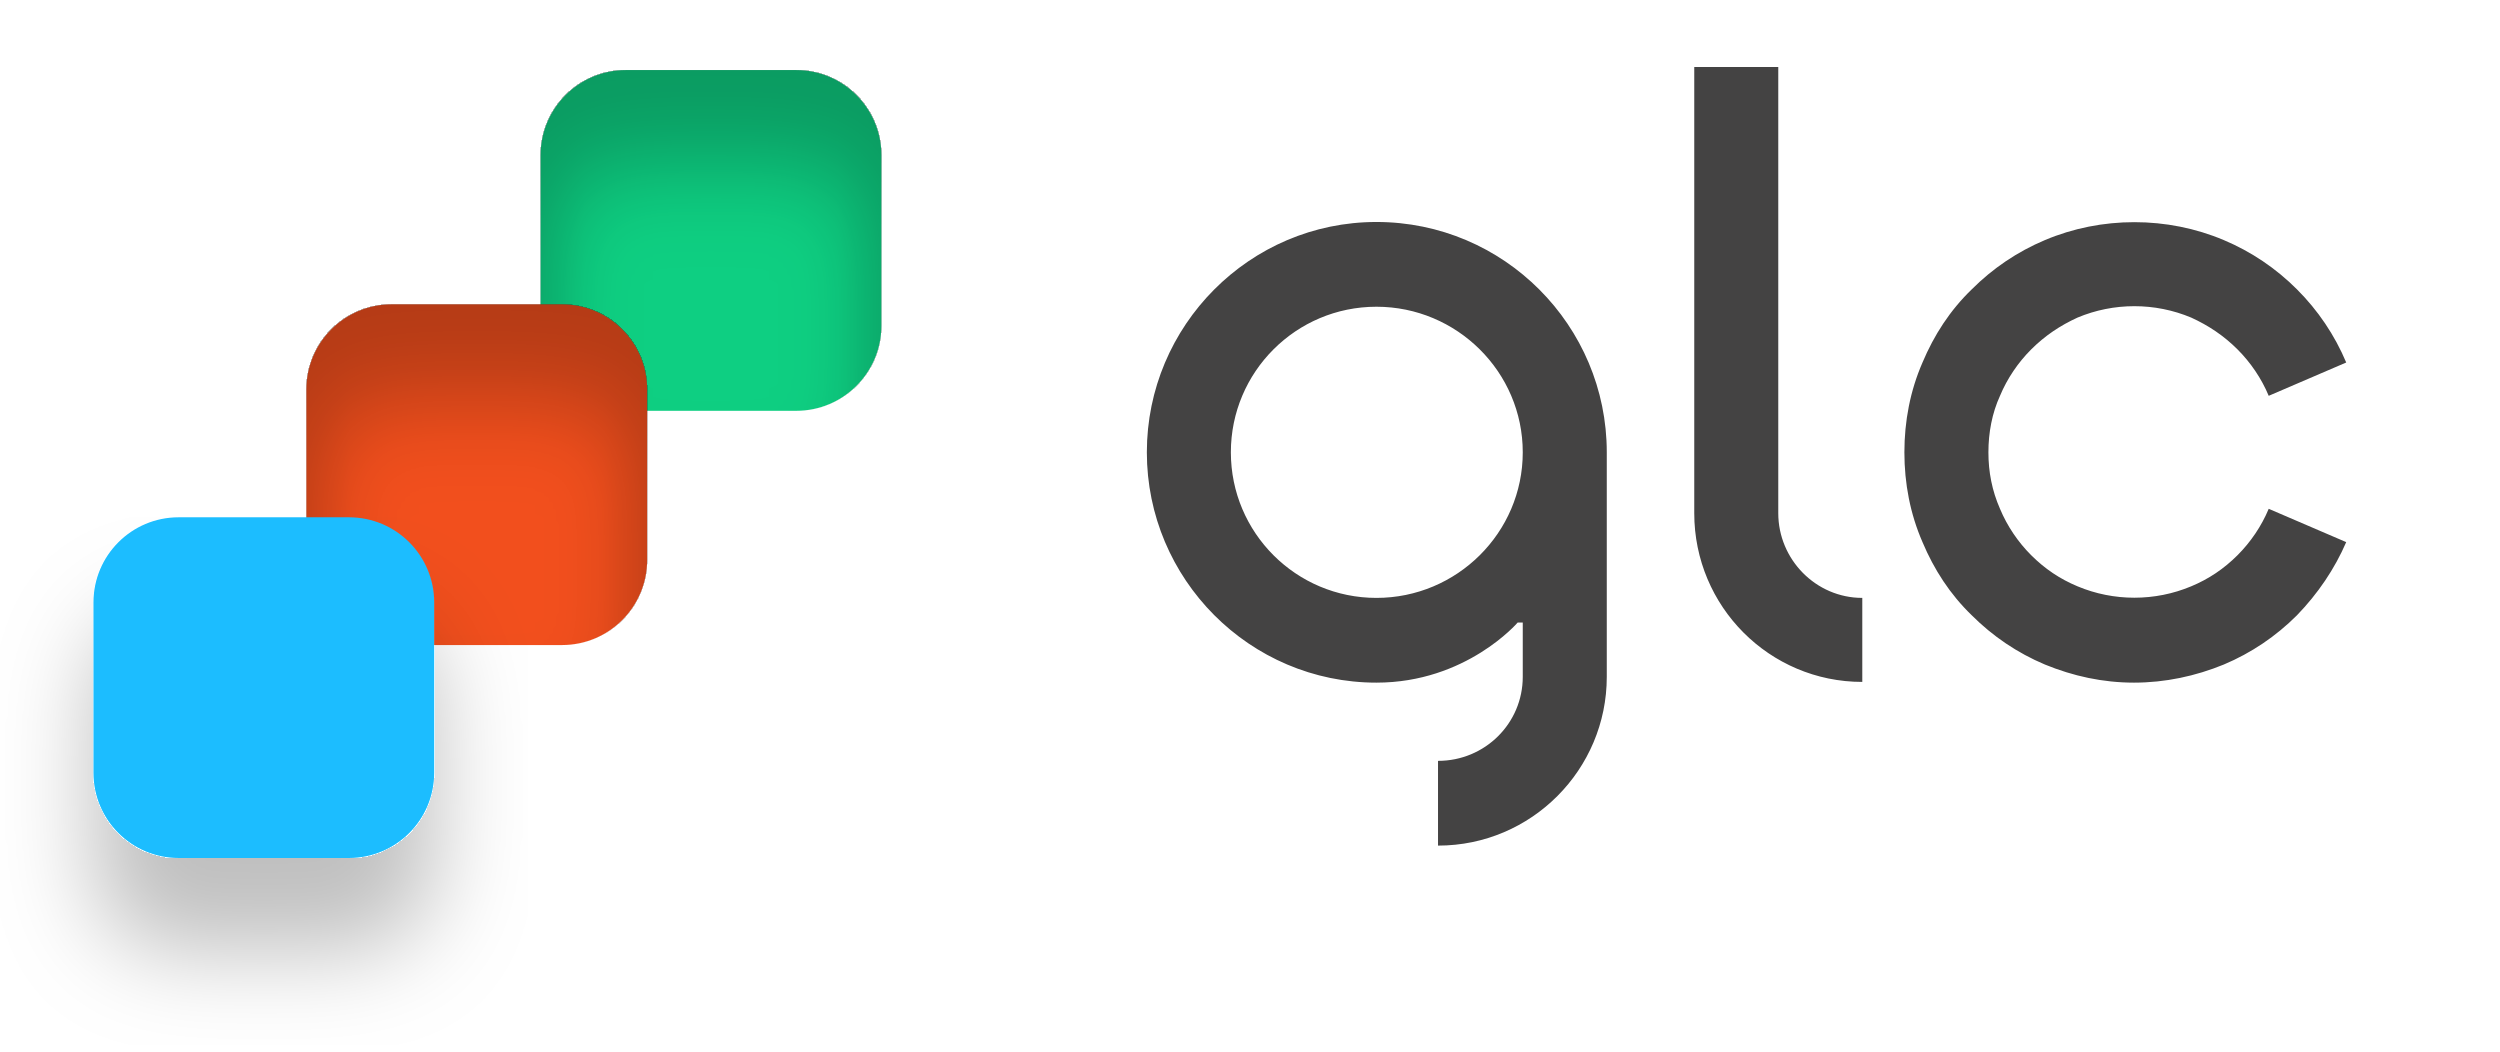
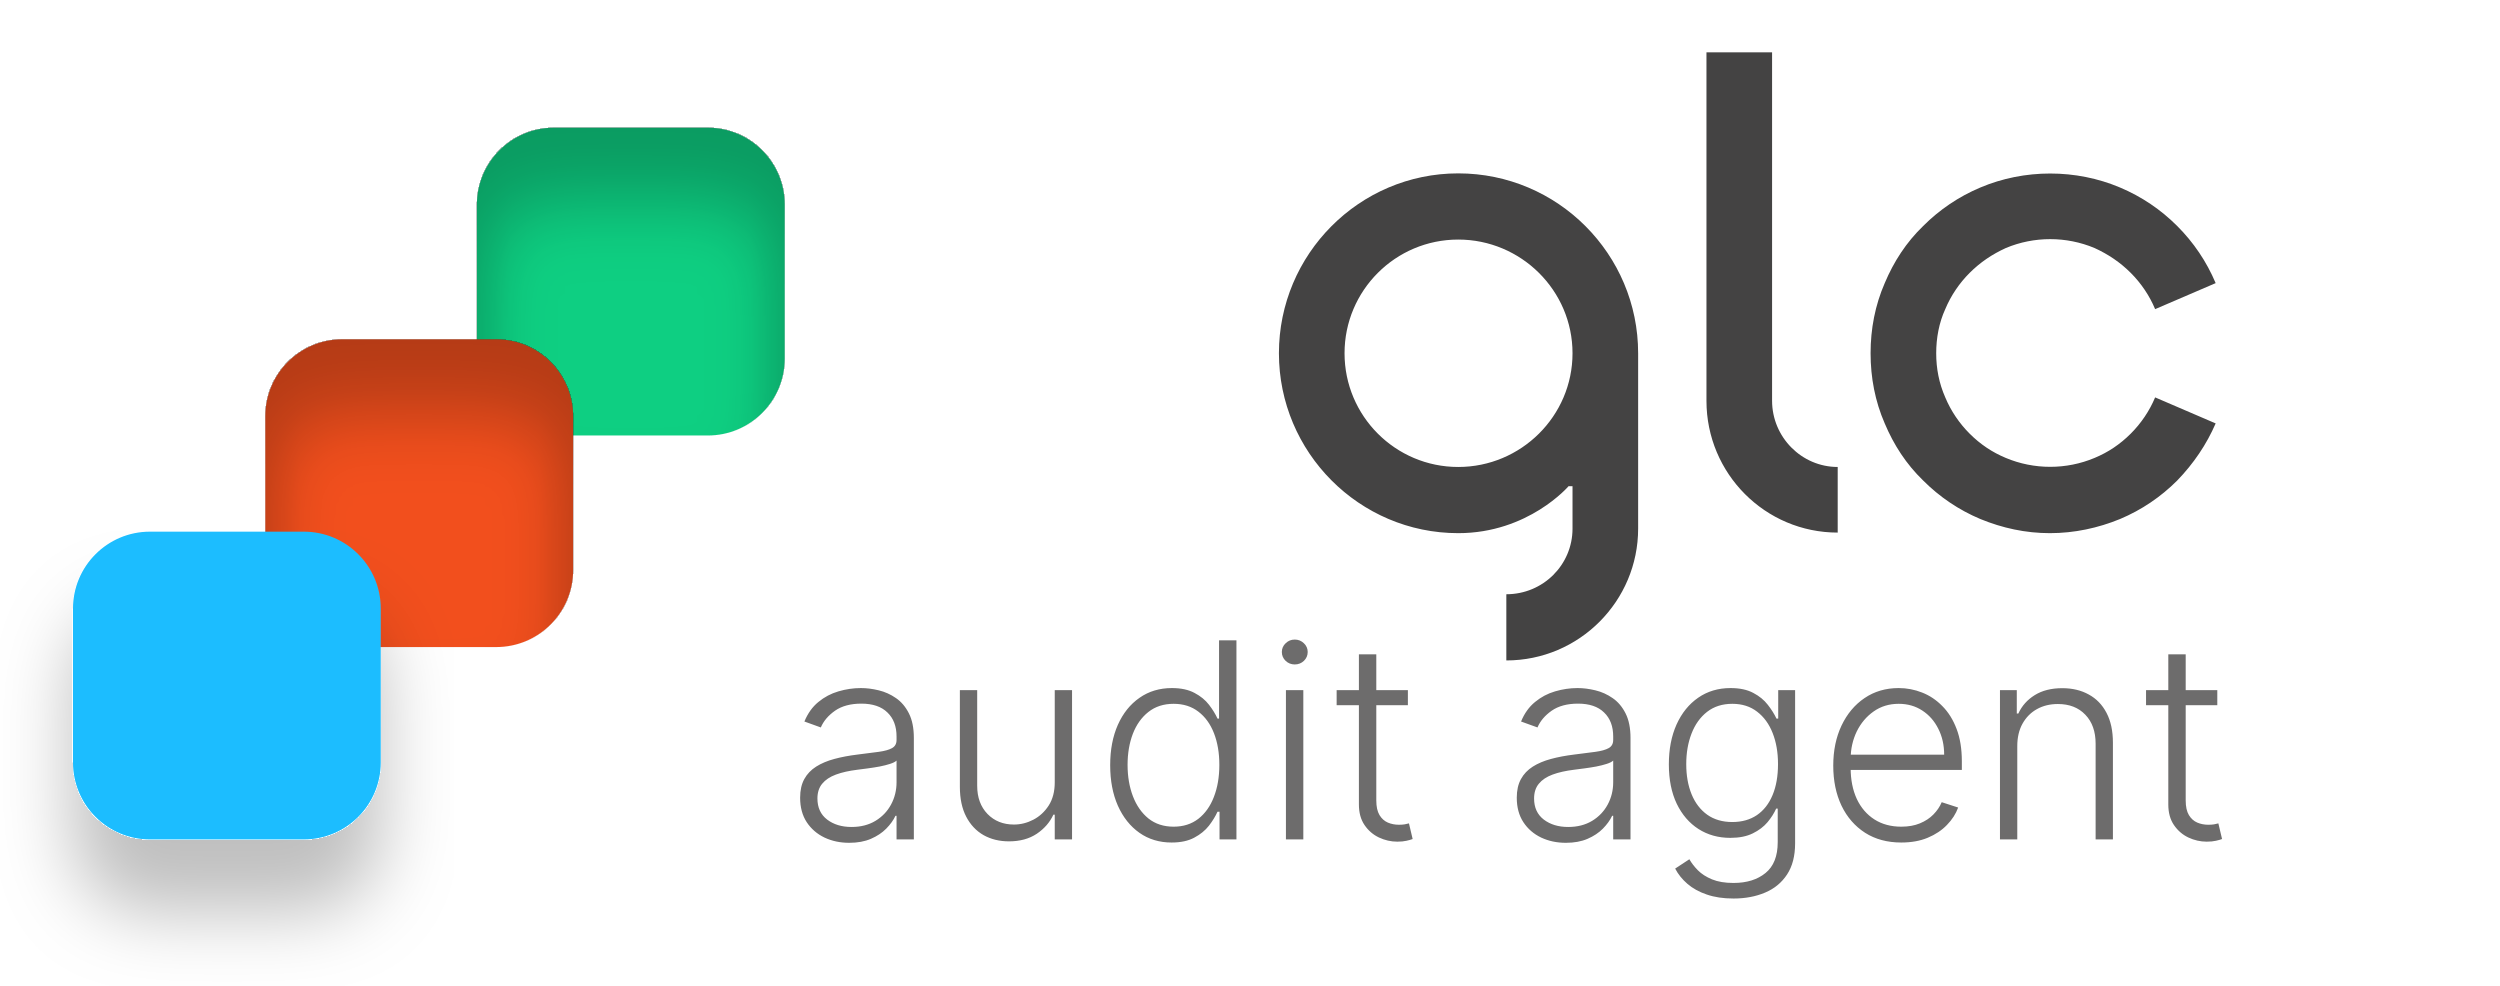
- <svg xmlns="http://www.w3.org/2000/svg" width="107" height="45" viewBox="0 0 107 45" fill="none">
-   <g filter="url(#filter0_i_524_245)">
-     <path d="M34.076 3H26.785C24.772 3 23.139 4.632 23.139 6.646V13.937C23.139 15.95 24.772 17.582 26.785 17.582H34.076C36.09 17.582 37.722 15.95 37.722 13.937V6.646C37.722 4.632 36.09 3 34.076 3Z" fill="#0ECF82" />
+ <svg xmlns="http://www.w3.org/2000/svg" width="137" height="54" viewBox="0 0 137 54" fill="none">
+   <g filter="url(#filter0_i_2001_46)">
+     <path d="M38.784 7H30.352C28.023 7 26.135 8.887 26.135 11.216V19.648C26.135 21.977 28.023 23.865 30.352 23.865H38.784C41.113 23.865 43 21.977 43 19.648V11.216C43 8.887 41.113 7 38.784 7Z" fill="#0ECF82" />
  </g>
-   <g filter="url(#filter1_i_524_245)">
-     <path d="M24.051 13.026H16.76C14.746 13.026 13.114 14.658 13.114 16.671V23.962C13.114 25.976 14.746 27.608 16.76 27.608H24.051C26.065 27.608 27.697 25.976 27.697 23.962V16.671C27.697 14.658 26.065 13.026 24.051 13.026Z" fill="#F24F1D" />
+   <g filter="url(#filter1_i_2001_46)">
+     <path d="M27.19 18.595H18.757C16.428 18.595 14.541 20.482 14.541 22.811V31.243C14.541 33.572 16.428 35.459 18.757 35.459H27.19C29.518 35.459 31.406 33.572 31.406 31.243V22.811C31.406 20.482 29.518 18.595 27.19 18.595Z" fill="#F24F1D" />
  </g>
-   <g filter="url(#filter2_d_524_245)">
-     <path d="M14.937 22.14H7.646C5.632 22.14 4 23.772 4 25.785V33.077C4 35.09 5.632 36.722 7.646 36.722H14.937C16.95 36.722 18.583 35.09 18.583 33.077V25.785C18.583 23.772 16.95 22.14 14.937 22.14Z" fill="#1CBDFF" />
+   <g filter="url(#filter2_d_2001_46)">
+     <path d="M16.649 29.135H8.216C5.888 29.135 4 31.023 4 33.351V41.784C4 44.112 5.888 46 8.216 46H16.649C18.977 46 20.865 44.112 20.865 41.784V33.351C20.865 31.023 18.977 29.135 16.649 29.135Z" fill="#1CBDFF" />
  </g>
-   <path d="M58.912 9.501C64.368 9.501 68.77 13.934 68.77 19.359V28.969C68.77 32.937 65.546 36.192 61.547 36.192V32.565C63.562 32.565 65.174 30.953 65.174 28.969V26.644H64.957C64.957 26.644 62.756 29.217 58.912 29.217C53.487 29.217 49.085 24.784 49.085 19.359C49.085 13.934 53.487 9.501 58.912 9.501ZM58.912 25.59C62.353 25.59 65.174 22.8 65.174 19.359C65.174 15.918 62.353 13.128 58.912 13.128C55.471 13.128 52.681 15.918 52.681 19.359C52.681 22.8 55.471 25.59 58.912 25.59ZM76.11 21.963C76.11 23.947 77.722 25.59 79.706 25.59V29.186C75.738 29.186 72.514 25.962 72.514 21.963V2.867H76.11V21.963ZM97.101 21.777L100.418 23.203C99.922 24.35 99.209 25.404 98.31 26.334C97.411 27.233 96.357 27.946 95.179 28.442C93.97 28.938 92.668 29.217 91.335 29.217C90.002 29.217 88.731 28.938 87.522 28.442C86.344 27.946 85.29 27.233 84.391 26.334C83.461 25.435 82.779 24.381 82.283 23.203C81.756 21.994 81.508 20.692 81.508 19.359C81.508 18.026 81.756 16.724 82.283 15.515C82.779 14.337 83.461 13.283 84.391 12.384C85.29 11.485 86.344 10.772 87.522 10.276C89.94 9.253 92.761 9.253 95.179 10.276C96.357 10.772 97.411 11.485 98.31 12.384C99.209 13.283 99.922 14.337 100.418 15.515L97.101 16.941C96.791 16.197 96.326 15.515 95.768 14.957C95.179 14.368 94.528 13.934 93.784 13.593C92.234 12.942 90.467 12.942 88.917 13.593C88.173 13.934 87.522 14.368 86.933 14.957C86.375 15.515 85.91 16.197 85.6 16.941C85.259 17.685 85.104 18.522 85.104 19.359C85.104 20.196 85.259 21.002 85.6 21.777C85.91 22.521 86.375 23.203 86.933 23.761C87.522 24.35 88.173 24.784 88.917 25.094C90.467 25.745 92.234 25.745 93.784 25.094C94.528 24.784 95.179 24.35 95.768 23.761C96.326 23.203 96.791 22.521 97.101 21.777Z" fill="#444343" />
+   <path d="M46.537 46.186C46.043 46.186 45.592 46.091 45.184 45.899C44.776 45.703 44.451 45.423 44.209 45.057C43.968 44.688 43.847 44.24 43.847 43.715C43.847 43.31 43.923 42.969 44.076 42.692C44.229 42.415 44.445 42.188 44.726 42.01C45.006 41.833 45.338 41.693 45.722 41.59C46.105 41.486 46.528 41.407 46.99 41.35C47.448 41.293 47.835 41.243 48.151 41.201C48.471 41.158 48.714 41.091 48.881 40.998C49.048 40.906 49.131 40.757 49.131 40.551V40.359C49.131 39.801 48.964 39.363 48.63 39.043C48.3 38.72 47.824 38.559 47.203 38.559C46.613 38.559 46.132 38.688 45.759 38.947C45.39 39.207 45.131 39.512 44.981 39.864L44.081 39.539C44.266 39.091 44.522 38.734 44.848 38.468C45.175 38.198 45.541 38.005 45.946 37.887C46.35 37.767 46.761 37.706 47.176 37.706C47.489 37.706 47.814 37.747 48.151 37.829C48.492 37.91 48.808 38.053 49.099 38.255C49.39 38.454 49.626 38.733 49.807 39.091C49.989 39.446 50.079 39.897 50.079 40.444V46H49.131V44.706H49.072C48.959 44.947 48.79 45.181 48.566 45.409C48.343 45.636 48.062 45.822 47.725 45.968C47.387 46.114 46.992 46.186 46.537 46.186ZM46.665 45.318C47.169 45.318 47.606 45.206 47.975 44.983C48.344 44.759 48.629 44.462 48.827 44.093C49.03 43.72 49.131 43.31 49.131 42.863V41.68C49.06 41.748 48.941 41.808 48.774 41.861C48.611 41.914 48.421 41.962 48.204 42.005C47.991 42.044 47.778 42.078 47.565 42.106C47.352 42.135 47.16 42.159 46.99 42.181C46.528 42.238 46.134 42.326 45.807 42.447C45.48 42.568 45.23 42.735 45.056 42.948C44.882 43.157 44.795 43.427 44.795 43.758C44.795 44.255 44.973 44.64 45.328 44.913C45.683 45.183 46.129 45.318 46.665 45.318ZM57.8 42.873V37.818H58.748V46H57.8V44.642H57.726C57.534 45.061 57.23 45.41 56.815 45.691C56.399 45.968 55.892 46.106 55.291 46.106C54.769 46.106 54.306 45.993 53.901 45.766C53.496 45.535 53.178 45.197 52.948 44.754C52.717 44.31 52.601 43.765 52.601 43.118V37.818H53.55V43.06C53.55 43.699 53.738 44.214 54.114 44.604C54.491 44.992 54.974 45.185 55.563 45.185C55.932 45.185 56.288 45.096 56.628 44.919C56.969 44.741 57.25 44.482 57.47 44.141C57.69 43.797 57.8 43.374 57.8 42.873ZM64.204 46.17C63.533 46.17 62.945 45.993 62.441 45.638C61.937 45.283 61.543 44.787 61.259 44.152C60.978 43.516 60.838 42.776 60.838 41.93C60.838 41.089 60.978 40.352 61.259 39.72C61.543 39.084 61.939 38.591 62.447 38.239C62.954 37.884 63.545 37.706 64.22 37.706C64.717 37.706 65.131 37.795 65.461 37.973C65.792 38.147 66.056 38.363 66.255 38.623C66.454 38.882 66.608 39.134 66.719 39.379H66.804V35.091H67.757V46H66.83V44.482H66.719C66.608 44.73 66.452 44.986 66.25 45.249C66.047 45.508 65.779 45.727 65.445 45.904C65.115 46.082 64.701 46.17 64.204 46.17ZM64.316 45.302C64.845 45.302 65.296 45.158 65.669 44.871C66.042 44.58 66.326 44.18 66.521 43.672C66.72 43.161 66.82 42.575 66.82 41.914C66.82 41.261 66.722 40.684 66.527 40.183C66.331 39.679 66.047 39.285 65.674 39.001C65.302 38.713 64.849 38.569 64.316 38.569C63.769 38.569 63.308 38.718 62.931 39.017C62.558 39.311 62.274 39.711 62.079 40.215C61.887 40.719 61.791 41.286 61.791 41.914C61.791 42.55 61.889 43.124 62.084 43.635C62.28 44.146 62.564 44.553 62.937 44.855C63.313 45.153 63.773 45.302 64.316 45.302ZM70.469 46V37.818H71.422V46H70.469ZM70.953 36.412C70.758 36.412 70.591 36.346 70.453 36.215C70.314 36.08 70.245 35.918 70.245 35.73C70.245 35.542 70.314 35.382 70.453 35.251C70.591 35.116 70.758 35.048 70.953 35.048C71.148 35.048 71.315 35.116 71.454 35.251C71.592 35.382 71.662 35.542 71.662 35.73C71.662 35.918 71.592 36.08 71.454 36.215C71.315 36.346 71.148 36.412 70.953 36.412ZM77.152 37.818V38.644H73.248V37.818H77.152ZM74.468 35.858H75.421V43.864C75.421 44.205 75.48 44.473 75.597 44.668C75.714 44.86 75.867 44.997 76.055 45.078C76.243 45.157 76.444 45.196 76.657 45.196C76.781 45.196 76.888 45.189 76.976 45.174C77.065 45.157 77.143 45.139 77.211 45.121L77.413 45.979C77.321 46.014 77.207 46.046 77.072 46.075C76.937 46.106 76.77 46.123 76.572 46.123C76.224 46.123 75.888 46.046 75.565 45.894C75.245 45.741 74.982 45.514 74.776 45.212C74.57 44.91 74.468 44.535 74.468 44.088V35.858ZM85.809 46.186C85.316 46.186 84.865 46.091 84.456 45.899C84.048 45.703 83.723 45.423 83.482 45.057C83.24 44.688 83.119 44.24 83.119 43.715C83.119 43.31 83.196 42.969 83.349 42.692C83.501 42.415 83.718 42.188 83.998 42.01C84.279 41.833 84.611 41.693 84.994 41.59C85.378 41.486 85.8 41.407 86.262 41.35C86.72 41.293 87.107 41.243 87.423 41.201C87.743 41.158 87.986 41.091 88.153 40.998C88.32 40.906 88.403 40.757 88.403 40.551V40.359C88.403 39.801 88.237 39.363 87.903 39.043C87.573 38.72 87.097 38.559 86.475 38.559C85.886 38.559 85.405 38.688 85.032 38.947C84.662 39.207 84.403 39.512 84.254 39.864L83.354 39.539C83.538 39.091 83.794 38.734 84.121 38.468C84.448 38.198 84.813 38.005 85.218 37.887C85.623 37.767 86.033 37.706 86.449 37.706C86.761 37.706 87.086 37.747 87.423 37.829C87.764 37.91 88.08 38.053 88.371 38.255C88.663 38.454 88.899 38.733 89.08 39.091C89.261 39.446 89.352 39.897 89.352 40.444V46H88.403V44.706H88.345C88.231 44.947 88.063 45.181 87.839 45.409C87.615 45.636 87.335 45.822 86.997 45.968C86.66 46.114 86.264 46.186 85.809 46.186ZM85.937 45.318C86.442 45.318 86.878 45.206 87.248 44.983C87.617 44.759 87.901 44.462 88.1 44.093C88.302 43.72 88.403 43.31 88.403 42.863V41.68C88.332 41.748 88.213 41.808 88.047 41.861C87.883 41.914 87.693 41.962 87.477 42.005C87.264 42.044 87.05 42.078 86.837 42.106C86.624 42.135 86.433 42.159 86.262 42.181C85.8 42.238 85.406 42.326 85.08 42.447C84.753 42.568 84.503 42.735 84.329 42.948C84.155 43.157 84.068 43.427 84.068 43.758C84.068 44.255 84.245 44.64 84.6 44.913C84.955 45.183 85.401 45.318 85.937 45.318ZM94.995 49.239C94.438 49.239 93.95 49.166 93.531 49.02C93.111 48.878 92.758 48.683 92.47 48.434C92.183 48.186 91.959 47.907 91.799 47.598L92.577 47.087C92.694 47.293 92.85 47.495 93.046 47.694C93.245 47.893 93.502 48.058 93.818 48.189C94.138 48.321 94.53 48.386 94.995 48.386C95.72 48.386 96.304 48.205 96.748 47.843C97.195 47.481 97.419 46.918 97.419 46.154V44.311H97.334C97.224 44.56 97.066 44.809 96.86 45.057C96.654 45.302 96.384 45.506 96.05 45.67C95.72 45.833 95.31 45.915 94.82 45.915C94.166 45.915 93.585 45.753 93.078 45.43C92.573 45.107 92.176 44.645 91.885 44.045C91.597 43.441 91.453 42.722 91.453 41.888C91.453 41.06 91.593 40.332 91.874 39.704C92.158 39.075 92.554 38.585 93.062 38.234C93.57 37.882 94.161 37.706 94.835 37.706C95.336 37.706 95.752 37.795 96.082 37.973C96.412 38.147 96.677 38.363 96.876 38.623C97.078 38.882 97.236 39.134 97.35 39.379H97.446V37.818H98.372V46.213C98.372 46.906 98.225 47.475 97.93 47.923C97.636 48.37 97.234 48.701 96.727 48.914C96.219 49.13 95.642 49.239 94.995 49.239ZM94.931 45.047C95.457 45.047 95.906 44.92 96.279 44.668C96.652 44.413 96.938 44.047 97.137 43.571C97.335 43.095 97.435 42.529 97.435 41.872C97.435 41.233 97.337 40.666 97.142 40.173C96.947 39.675 96.663 39.285 96.29 39.001C95.92 38.713 95.468 38.569 94.931 38.569C94.385 38.569 93.923 38.717 93.546 39.011C93.17 39.306 92.886 39.704 92.694 40.205C92.502 40.702 92.406 41.258 92.406 41.872C92.406 42.497 92.504 43.049 92.7 43.528C92.895 44.004 93.181 44.377 93.557 44.647C93.933 44.913 94.392 45.047 94.931 45.047ZM104.191 46.17C103.427 46.17 102.767 45.993 102.209 45.638C101.651 45.279 101.22 44.784 100.915 44.152C100.613 43.516 100.462 42.784 100.462 41.957C100.462 41.133 100.613 40.402 100.915 39.762C101.22 39.12 101.641 38.617 102.177 38.255C102.717 37.889 103.34 37.706 104.047 37.706C104.491 37.706 104.919 37.788 105.33 37.951C105.742 38.111 106.112 38.358 106.438 38.692C106.769 39.022 107.03 39.439 107.221 39.944C107.413 40.444 107.509 41.037 107.509 41.723V42.191H101.117V41.355H106.54C106.54 40.83 106.433 40.357 106.22 39.938C106.01 39.516 105.718 39.182 105.341 38.937C104.968 38.692 104.537 38.569 104.047 38.569C103.528 38.569 103.072 38.708 102.678 38.985C102.284 39.262 101.975 39.627 101.751 40.082C101.531 40.537 101.419 41.034 101.415 41.574V42.074C101.415 42.724 101.527 43.292 101.751 43.779C101.978 44.262 102.3 44.636 102.715 44.903C103.131 45.169 103.622 45.302 104.191 45.302C104.578 45.302 104.917 45.242 105.208 45.121C105.503 45 105.749 44.839 105.948 44.636C106.151 44.43 106.303 44.205 106.406 43.96L107.307 44.253C107.182 44.597 106.978 44.915 106.694 45.206C106.414 45.498 106.062 45.732 105.639 45.909C105.22 46.084 104.737 46.17 104.191 46.17ZM110.547 40.886V46H109.598V37.818H110.52V39.102H110.605C110.797 38.683 111.095 38.347 111.5 38.095C111.908 37.84 112.413 37.712 113.013 37.712C113.563 37.712 114.046 37.827 114.462 38.058C114.881 38.285 115.206 38.621 115.437 39.065C115.671 39.508 115.788 40.054 115.788 40.7V46H114.84V40.758C114.84 40.087 114.652 39.556 114.275 39.166C113.902 38.775 113.402 38.58 112.773 38.58C112.343 38.58 111.962 38.672 111.628 38.857C111.294 39.041 111.03 39.308 110.834 39.656C110.642 40 110.547 40.41 110.547 40.886ZM121.508 37.818V38.644H117.603V37.818H121.508ZM118.823 35.858H119.776V43.864C119.776 44.205 119.835 44.473 119.952 44.668C120.069 44.86 120.222 44.997 120.41 45.078C120.599 45.157 120.799 45.196 121.012 45.196C121.137 45.196 121.243 45.189 121.332 45.174C121.421 45.157 121.499 45.139 121.566 45.121L121.769 45.979C121.676 46.014 121.563 46.046 121.428 46.075C121.293 46.106 121.126 46.123 120.927 46.123C120.579 46.123 120.243 46.046 119.92 45.894C119.601 45.741 119.338 45.514 119.132 45.212C118.926 44.91 118.823 44.535 118.823 44.088V35.858Z" fill="#444343" fill-opacity="0.78" />
+   <path d="M79.912 9.501C85.368 9.501 89.77 13.934 89.77 19.359V28.969C89.77 32.937 86.546 36.192 82.547 36.192V32.565C84.562 32.565 86.174 30.953 86.174 28.969V26.644H85.957C85.957 26.644 83.756 29.217 79.912 29.217C74.487 29.217 70.085 24.784 70.085 19.359C70.085 13.934 74.487 9.501 79.912 9.501ZM79.912 25.59C83.353 25.59 86.174 22.8 86.174 19.359C86.174 15.918 83.353 13.128 79.912 13.128C76.471 13.128 73.681 15.918 73.681 19.359C73.681 22.8 76.471 25.59 79.912 25.59ZM97.11 21.963C97.11 23.947 98.722 25.59 100.706 25.59V29.186C96.738 29.186 93.514 25.962 93.514 21.963V2.867H97.11V21.963ZM118.101 21.777L121.418 23.203C120.922 24.35 120.209 25.404 119.31 26.334C118.411 27.233 117.357 27.946 116.179 28.442C114.97 28.938 113.668 29.217 112.335 29.217C111.002 29.217 109.731 28.938 108.522 28.442C107.344 27.946 106.29 27.233 105.391 26.334C104.461 25.435 103.779 24.381 103.283 23.203C102.756 21.994 102.508 20.692 102.508 19.359C102.508 18.026 102.756 16.724 103.283 15.515C103.779 14.337 104.461 13.283 105.391 12.384C106.29 11.485 107.344 10.772 108.522 10.276C110.94 9.253 113.761 9.253 116.179 10.276C117.357 10.772 118.411 11.485 119.31 12.384C120.209 13.283 120.922 14.337 121.418 15.515L118.101 16.941C117.791 16.197 117.326 15.515 116.768 14.957C116.179 14.368 115.528 13.934 114.784 13.593C113.234 12.942 111.467 12.942 109.917 13.593C109.173 13.934 108.522 14.368 107.933 14.957C107.375 15.515 106.91 16.197 106.6 16.941C106.259 17.685 106.104 18.522 106.104 19.359C106.104 20.196 106.259 21.002 106.6 21.777C106.91 22.521 107.375 23.203 107.933 23.761C108.522 24.35 109.173 24.784 109.917 25.094C111.467 25.745 113.234 25.745 114.784 25.094C115.528 24.784 116.179 24.35 116.768 23.761C117.326 23.203 117.791 22.521 118.101 21.777Z" fill="#444343" />
  <defs>
-     <filter id="filter0_i_524_245" x="23.139" y="3" width="14.582" height="18.582" filterUnits="userSpaceOnUse" color-interpolation-filters="sRGB">
+     <filter id="filter0_i_2001_46" x="26.135" y="7" width="16.865" height="20.865" filterUnits="userSpaceOnUse" color-interpolation-filters="sRGB">
      <feFlood flood-opacity="0" result="BackgroundImageFix" />
      <feBlend mode="normal" in="SourceGraphic" in2="BackgroundImageFix" result="shape" />
      <feColorMatrix in="SourceAlpha" type="matrix" values="0 0 0 0 0 0 0 0 0 0 0 0 0 0 0 0 0 0 127 0" result="hardAlpha" />
      <feOffset dy="4" />
      <feGaussianBlur stdDeviation="2" />
      <feComposite in2="hardAlpha" operator="arithmetic" k2="-1" k3="1" />
      <feColorMatrix type="matrix" values="0 0 0 0 0 0 0 0 0 0 0 0 0 0 0 0 0 0 0.25 0" />
-       <feBlend mode="normal" in2="shape" result="effect1_innerShadow_524_245" />
+       <feBlend mode="normal" in2="shape" result="effect1_innerShadow_2001_46" />
    </filter>
-     <filter id="filter1_i_524_245" x="13.114" y="13.026" width="14.582" height="18.582" filterUnits="userSpaceOnUse" color-interpolation-filters="sRGB">
+     <filter id="filter1_i_2001_46" x="14.541" y="18.595" width="16.865" height="20.865" filterUnits="userSpaceOnUse" color-interpolation-filters="sRGB">
      <feFlood flood-opacity="0" result="BackgroundImageFix" />
      <feBlend mode="normal" in="SourceGraphic" in2="BackgroundImageFix" result="shape" />
      <feColorMatrix in="SourceAlpha" type="matrix" values="0 0 0 0 0 0 0 0 0 0 0 0 0 0 0 0 0 0 127 0" result="hardAlpha" />
      <feOffset dy="4" />
      <feGaussianBlur stdDeviation="2" />
      <feComposite in2="hardAlpha" operator="arithmetic" k2="-1" k3="1" />
      <feColorMatrix type="matrix" values="0 0 0 0 0 0 0 0 0 0 0 0 0 0 0 0 0 0 0.25 0" />
-       <feBlend mode="normal" in2="shape" result="effect1_innerShadow_524_245" />
+       <feBlend mode="normal" in2="shape" result="effect1_innerShadow_2001_46" />
    </filter>
-     <filter id="filter2_d_524_245" x="0" y="22.14" width="22.582" height="22.582" filterUnits="userSpaceOnUse" color-interpolation-filters="sRGB">
+     <filter id="filter2_d_2001_46" x="0" y="29.135" width="24.865" height="24.865" filterUnits="userSpaceOnUse" color-interpolation-filters="sRGB">
      <feFlood flood-opacity="0" result="BackgroundImageFix" />
      <feColorMatrix in="SourceAlpha" type="matrix" values="0 0 0 0 0 0 0 0 0 0 0 0 0 0 0 0 0 0 127 0" result="hardAlpha" />
      <feOffset dy="4" />
      <feGaussianBlur stdDeviation="2" />
      <feComposite in2="hardAlpha" operator="out" />
      <feColorMatrix type="matrix" values="0 0 0 0 0 0 0 0 0 0 0 0 0 0 0 0 0 0 0.25 0" />
-       <feBlend mode="normal" in2="BackgroundImageFix" result="effect1_dropShadow_524_245" />
-       <feBlend mode="normal" in="SourceGraphic" in2="effect1_dropShadow_524_245" result="shape" />
+       <feBlend mode="normal" in2="BackgroundImageFix" result="effect1_dropShadow_2001_46" />
+       <feBlend mode="normal" in="SourceGraphic" in2="effect1_dropShadow_2001_46" result="shape" />
    </filter>
  </defs>
</svg>
